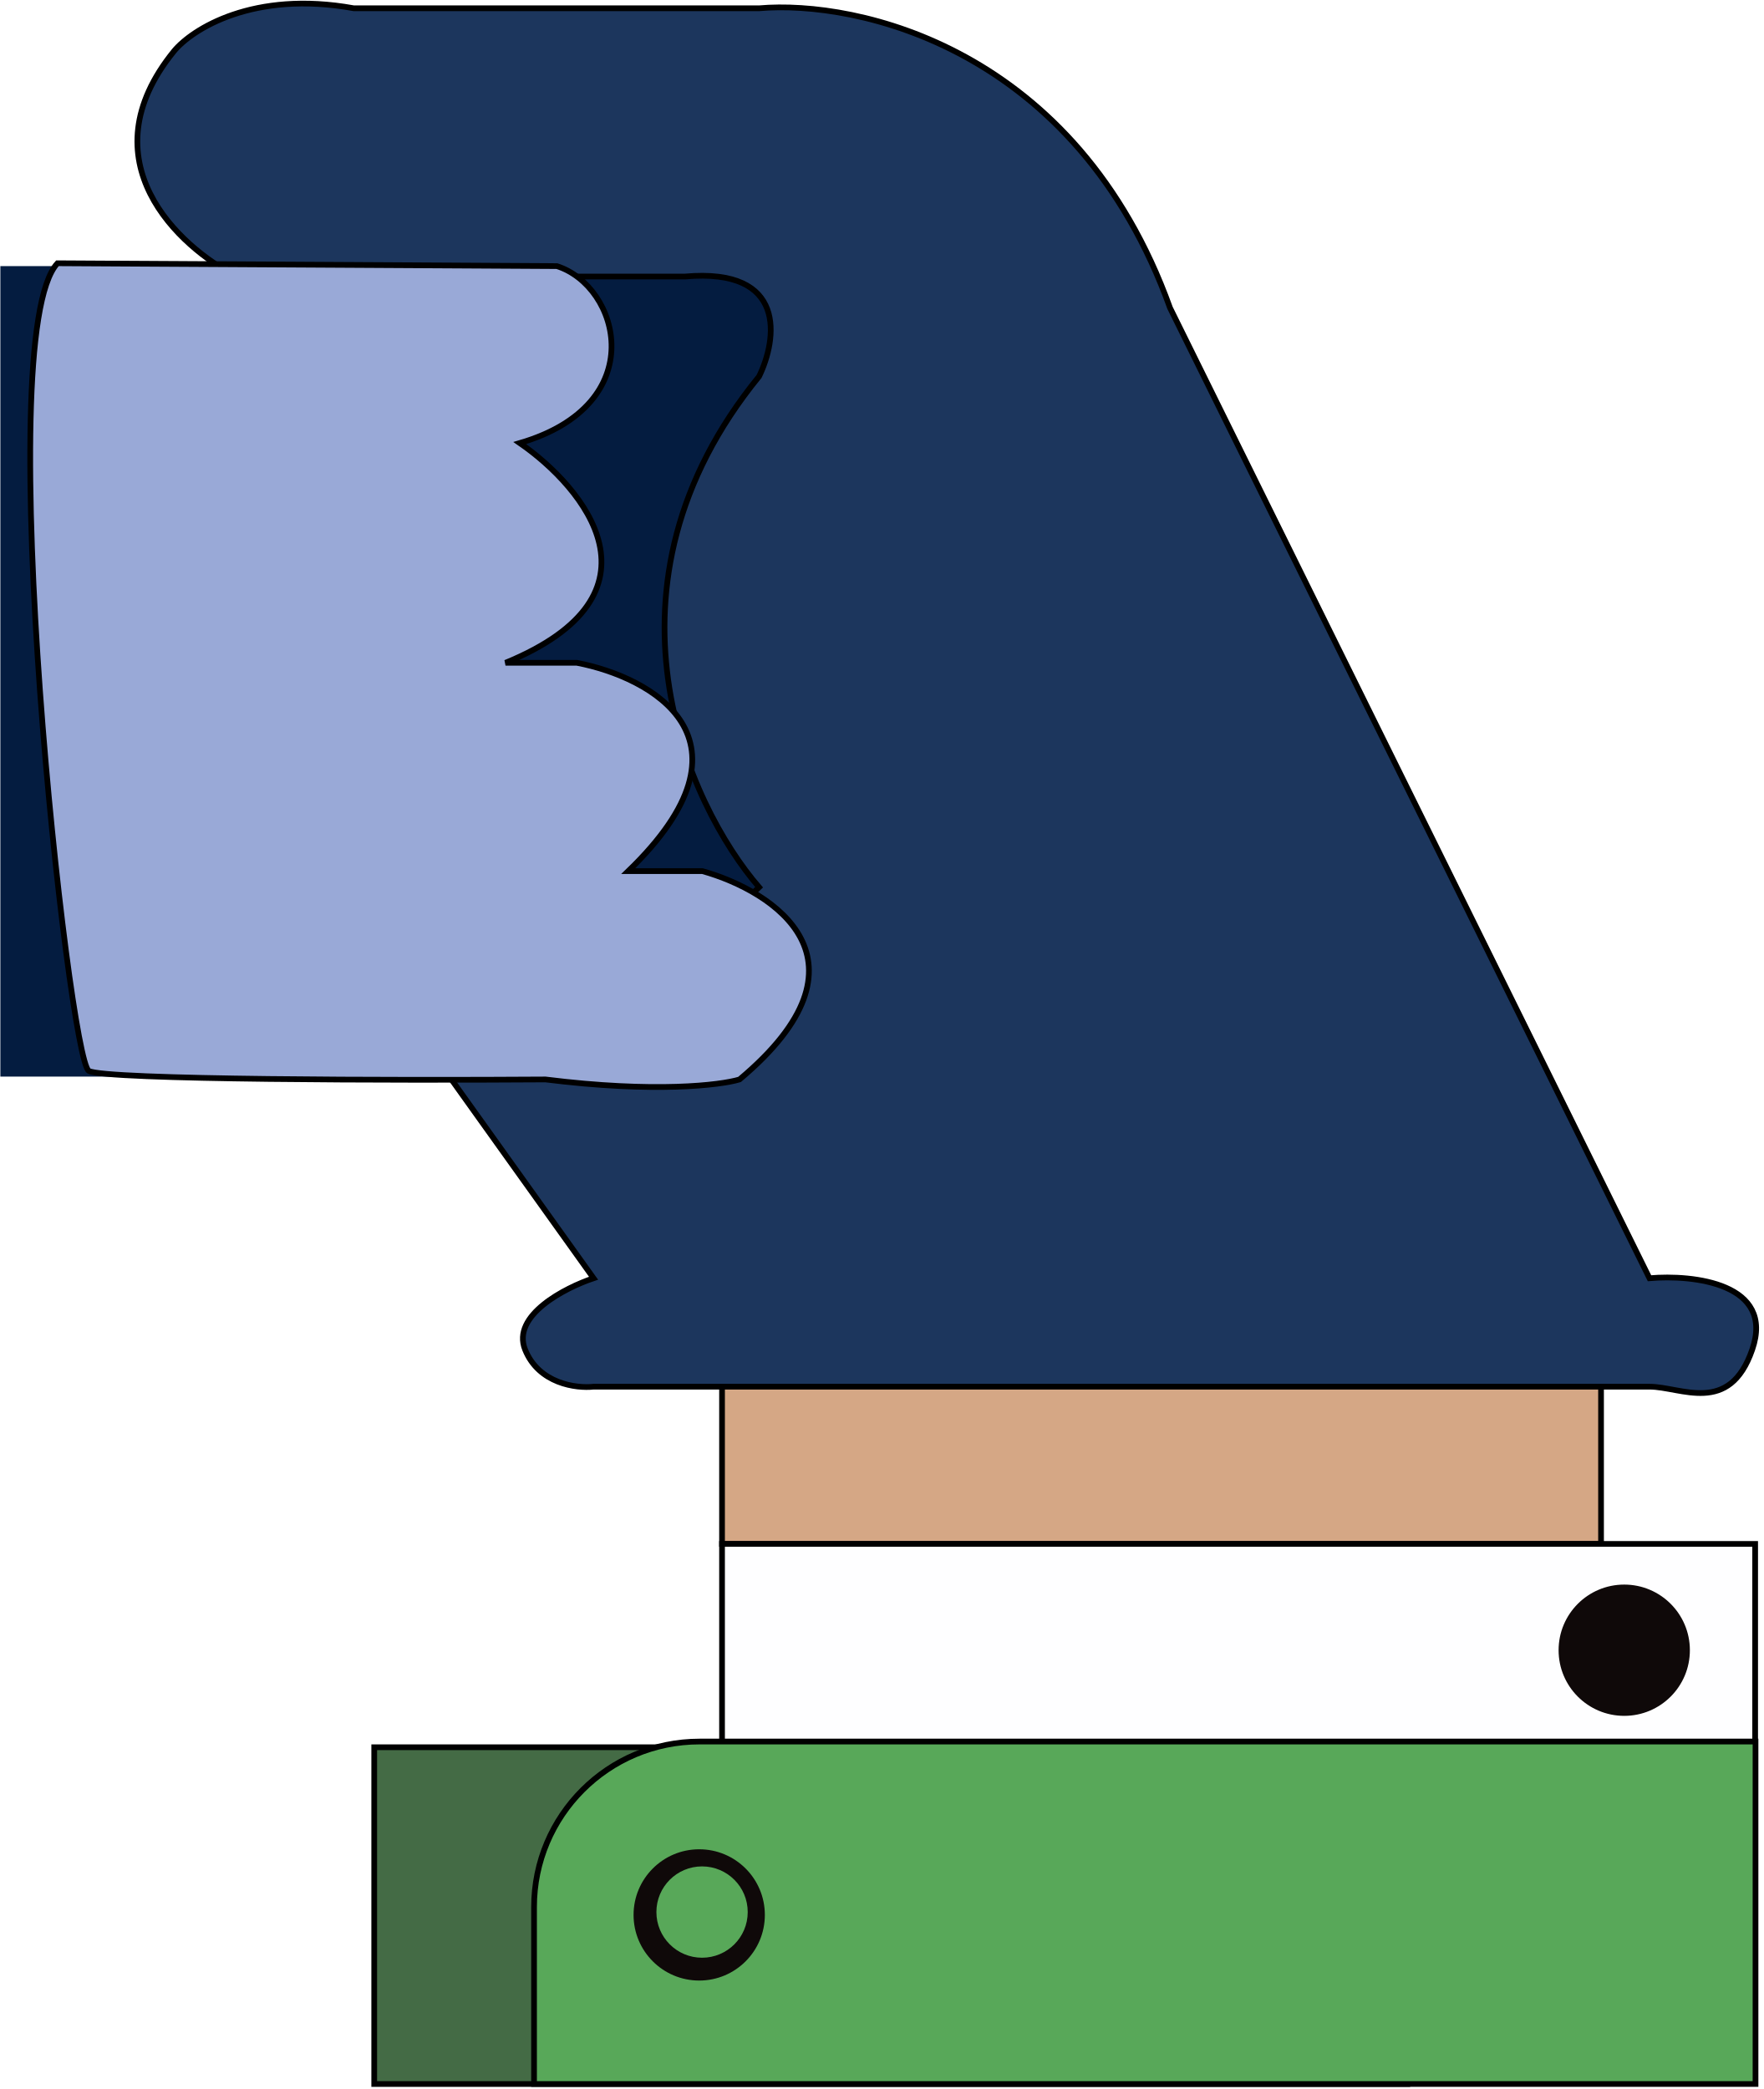
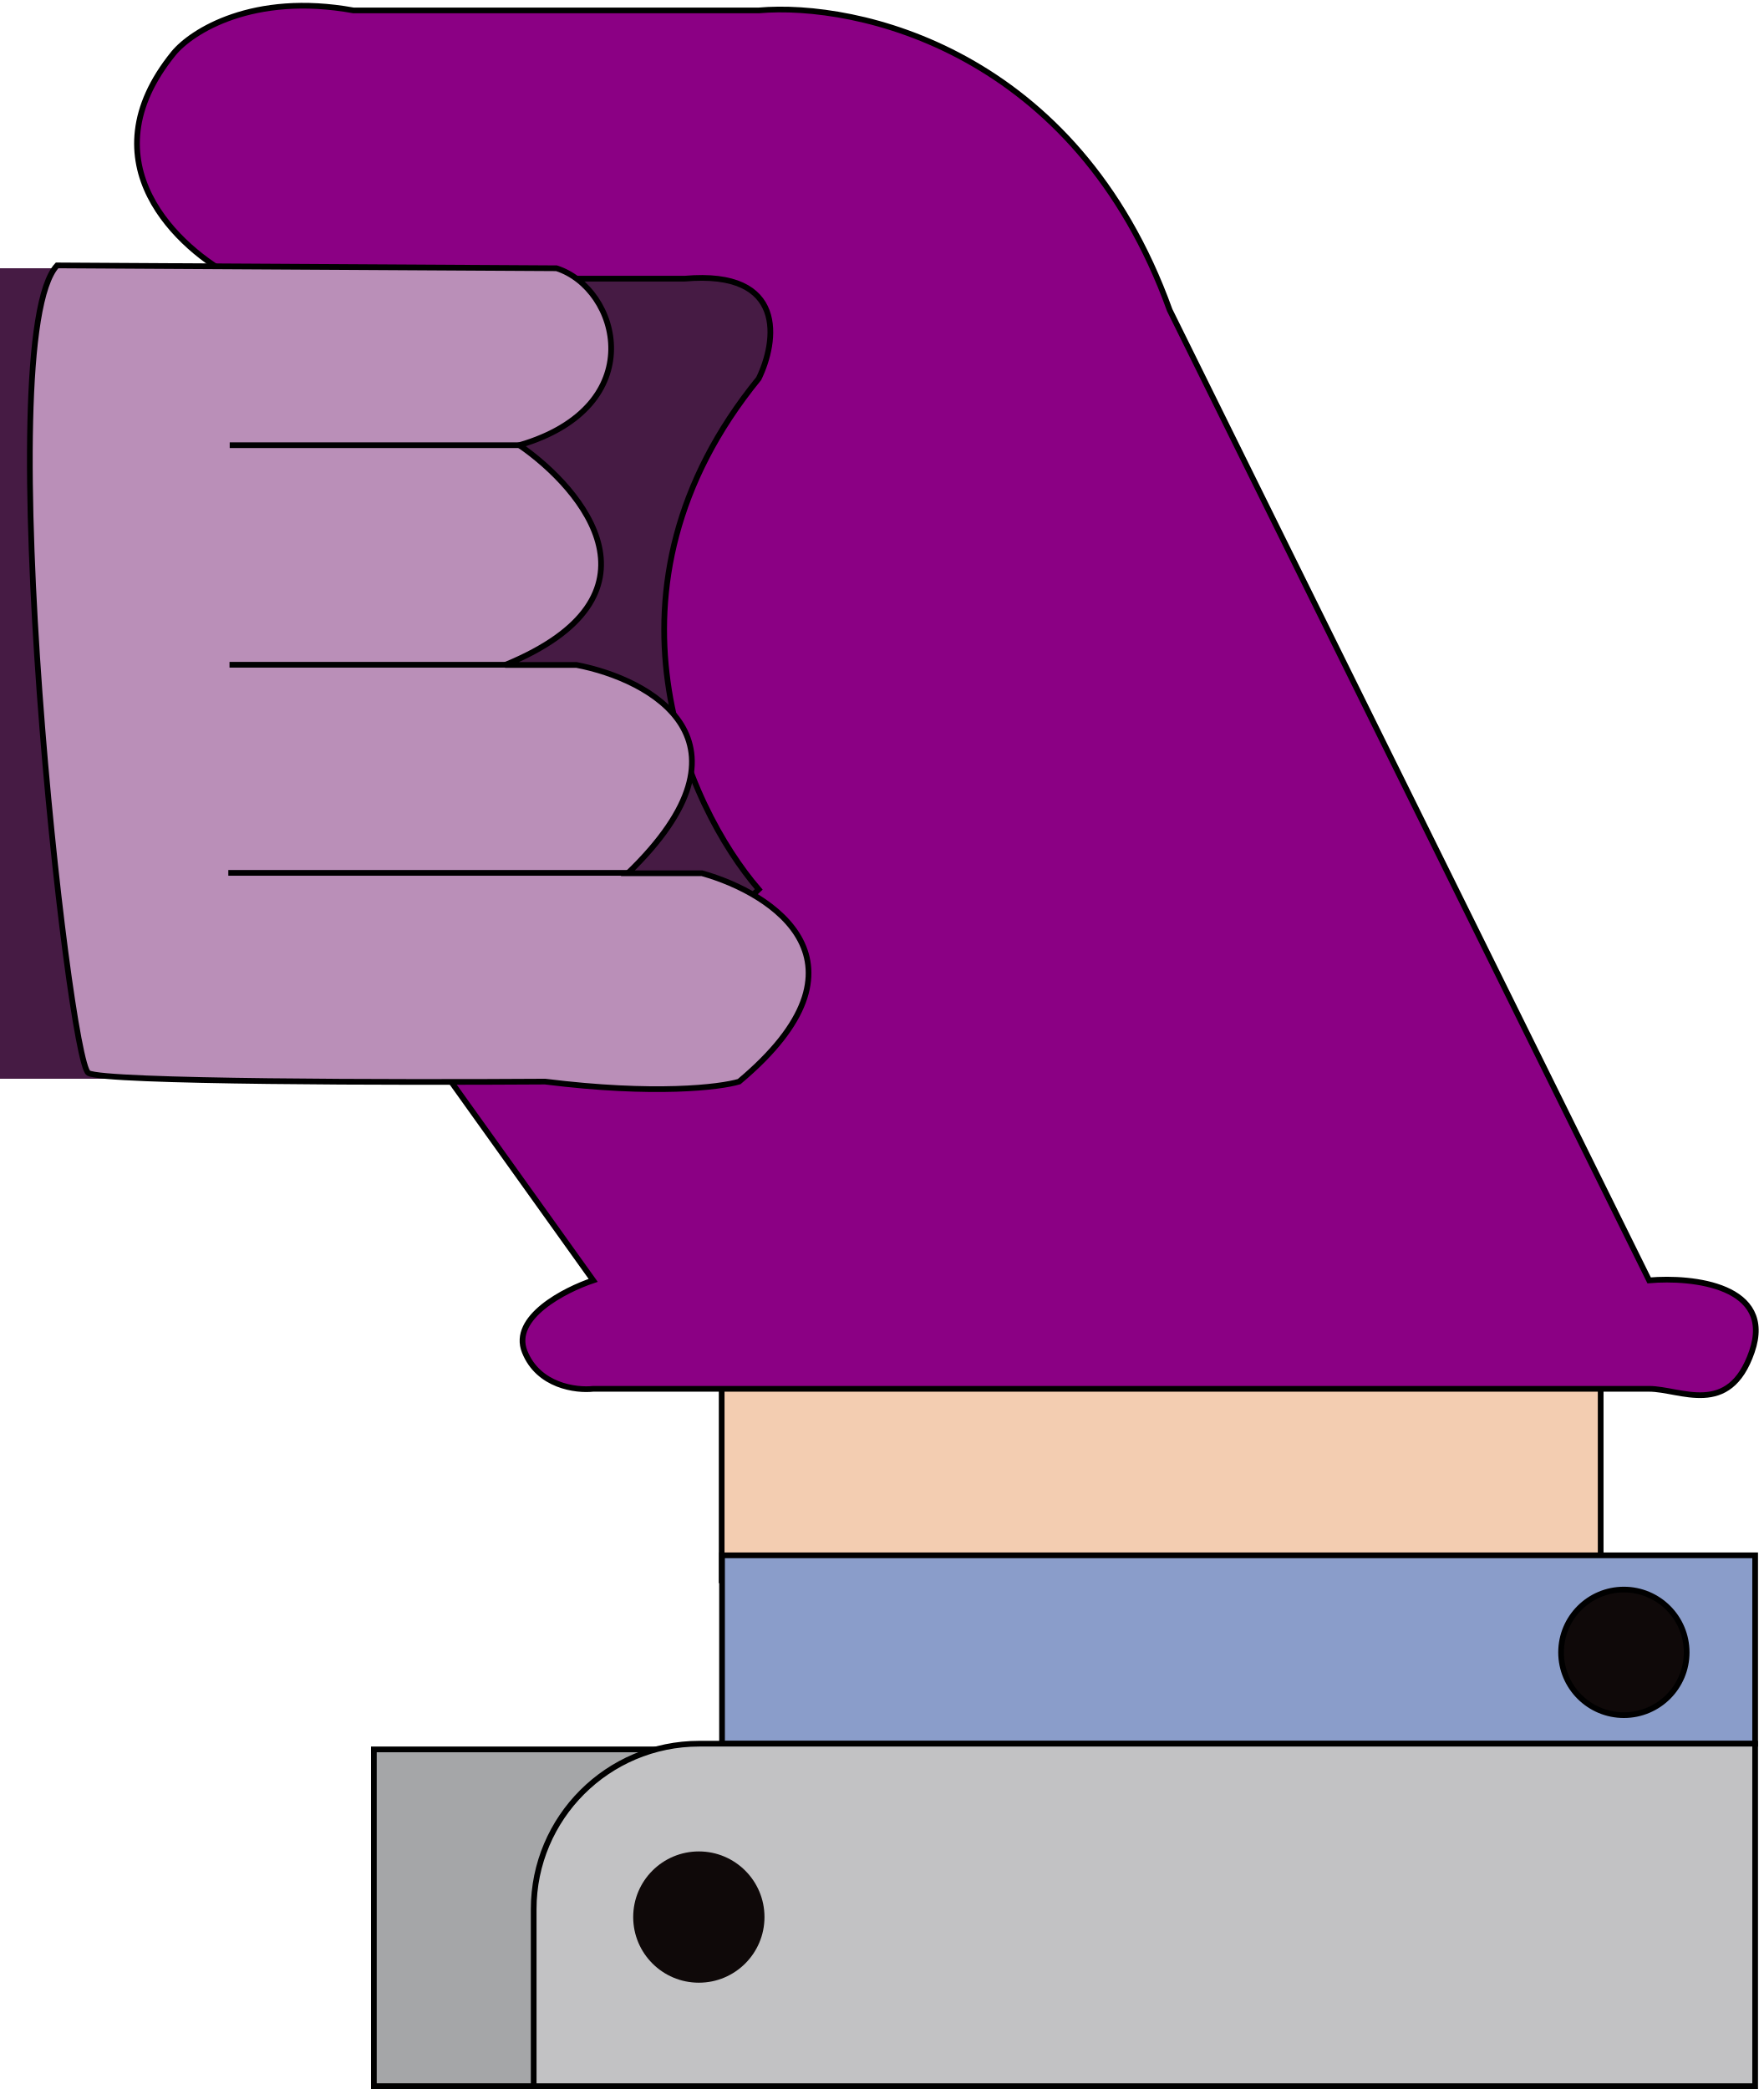
<svg xmlns="http://www.w3.org/2000/svg" width="309" height="366" viewBox="0 0 309 366" fill="none">
-   <rect x="126.5" y="235.5" width="154" height="35" fill="#D5A785" stroke="black" />
-   <rect x="126.5" y="270.5" width="181" height="37" fill="#FEFEFF" stroke="black" />
-   <rect x="65.564" y="306.124" width="181" height="59" fill="#446B45" stroke="black" />
-   <path d="M122.564 305.124H307.564V365.124H93.564V334.124C93.564 318.108 106.548 305.124 122.564 305.124Z" fill="#58A859" stroke="black" />
-   <circle cx="284.564" cy="289.124" r="11.5" fill="#0F0909" />
-   <circle cx="122.5" cy="335.5" r="11.5" fill="#0F0909" />
-   <rect x="0.064" y="46.624" width="137" height="142" fill="#041C40" />
-   <path d="M306.991 236.45C310.991 224.85 296.657 223.283 288.991 223.95L204.991 53.95C188.591 8.35 150.157 -0.05 132.991 1.45H61.991C44.391 -1.75 33.657 5.117 30.491 8.95C14.891 28.15 31.324 43.283 41.491 48.45H119.991C137.991 46.85 136.157 59.45 132.991 65.95C102.991 102.75 120.491 140.95 132.991 155.45L97.5 189H79L103.991 223.95C98.991 225.617 89.591 230.45 91.991 236.45C94.391 242.45 100.991 243.283 103.991 242.95H288.991C294.5 242.95 302.991 248.05 306.991 236.45Z" fill="#1C365D" stroke="black" />
-   <path d="M97.564 46.624L10.065 46.124C-1.936 59.124 12.064 185.624 15.564 187.624C18.364 189.224 70.064 189.291 95.564 189.124C114.764 191.524 126.231 190.124 129.564 189.124C154.364 168.324 135.564 156.124 123.064 152.624H110.064C134.064 129.424 114.064 118.624 101.064 116.124H88.564C117.764 104.124 102.398 85.457 91.064 77.624C114.264 70.824 108.564 50.124 97.564 46.624Z" fill="#99A9D7" stroke="black" />
-   <circle cx="123" cy="335" r="8" fill="#58A859" />
+   <rect x="126.436" y="241.876" width="154" height="35" fill="#F3CDB1" stroke="black" />
+   <rect x="126.5" y="272.5" width="181" height="33" fill="#8A9DCA" stroke="black" />
+   <rect x="65.5" y="306.5" width="181" height="59" fill="#A5A6A8" stroke="black" />
+   <path d="M93.5 334.5C93.5 318.484 106.484 305.5 122.5 305.5H307.5V365.5H93.5V334.5Z" fill="#C2C2C4" stroke="black" />
+   <circle cx="284.5" cy="289.5" r="11" fill="#0F0909" stroke="black" />
+   <circle cx="122.436" cy="335.876" r="11.5" fill="#0F0909" />
+   <rect y="47" width="137" height="142" fill="#461B44" />
+   <path d="M306.926 236.826C310.926 225.226 296.593 223.659 288.926 224.326L204.926 54.326C188.526 8.726 150.093 0.326 132.926 1.826H61.926C44.326 -1.374 33.593 5.493 30.426 9.326C14.826 28.526 31.259 43.659 41.426 48.826H119.926C137.926 47.226 136.093 59.826 132.926 66.326C102.926 103.126 120.426 141.326 132.926 155.826L97.435 189.376H78.935L103.926 224.326C98.926 225.993 89.526 230.826 91.926 236.826C94.326 242.826 100.926 243.659 103.926 243.326H288.926C294.435 243.326 302.926 248.426 306.926 236.826Z" fill="#8B0084" stroke="black" />
+   <path d="M97.5 47L10 46.5C-2 59.5 12 186 15.5 188C18.3 189.6 70 189.667 95.5 189.5C114.7 191.9 126.167 190.5 129.5 189.5C154.3 168.7 135.5 156.5 123 153H110C134 129.8 114 119 101 116.5H88.5C117.7 104.5 102.333 85.833 91 78C114.2 71.2 108.5 50.5 97.5 47Z" fill="#BA8FB8" stroke="black" />
+   <path d="M110.485 152.93H40" stroke="black" />
+   <path d="M89.348 116.467H40.21" stroke="black" />
+   <path d="M91.159 78H40.247" stroke="black" />
</svg>
